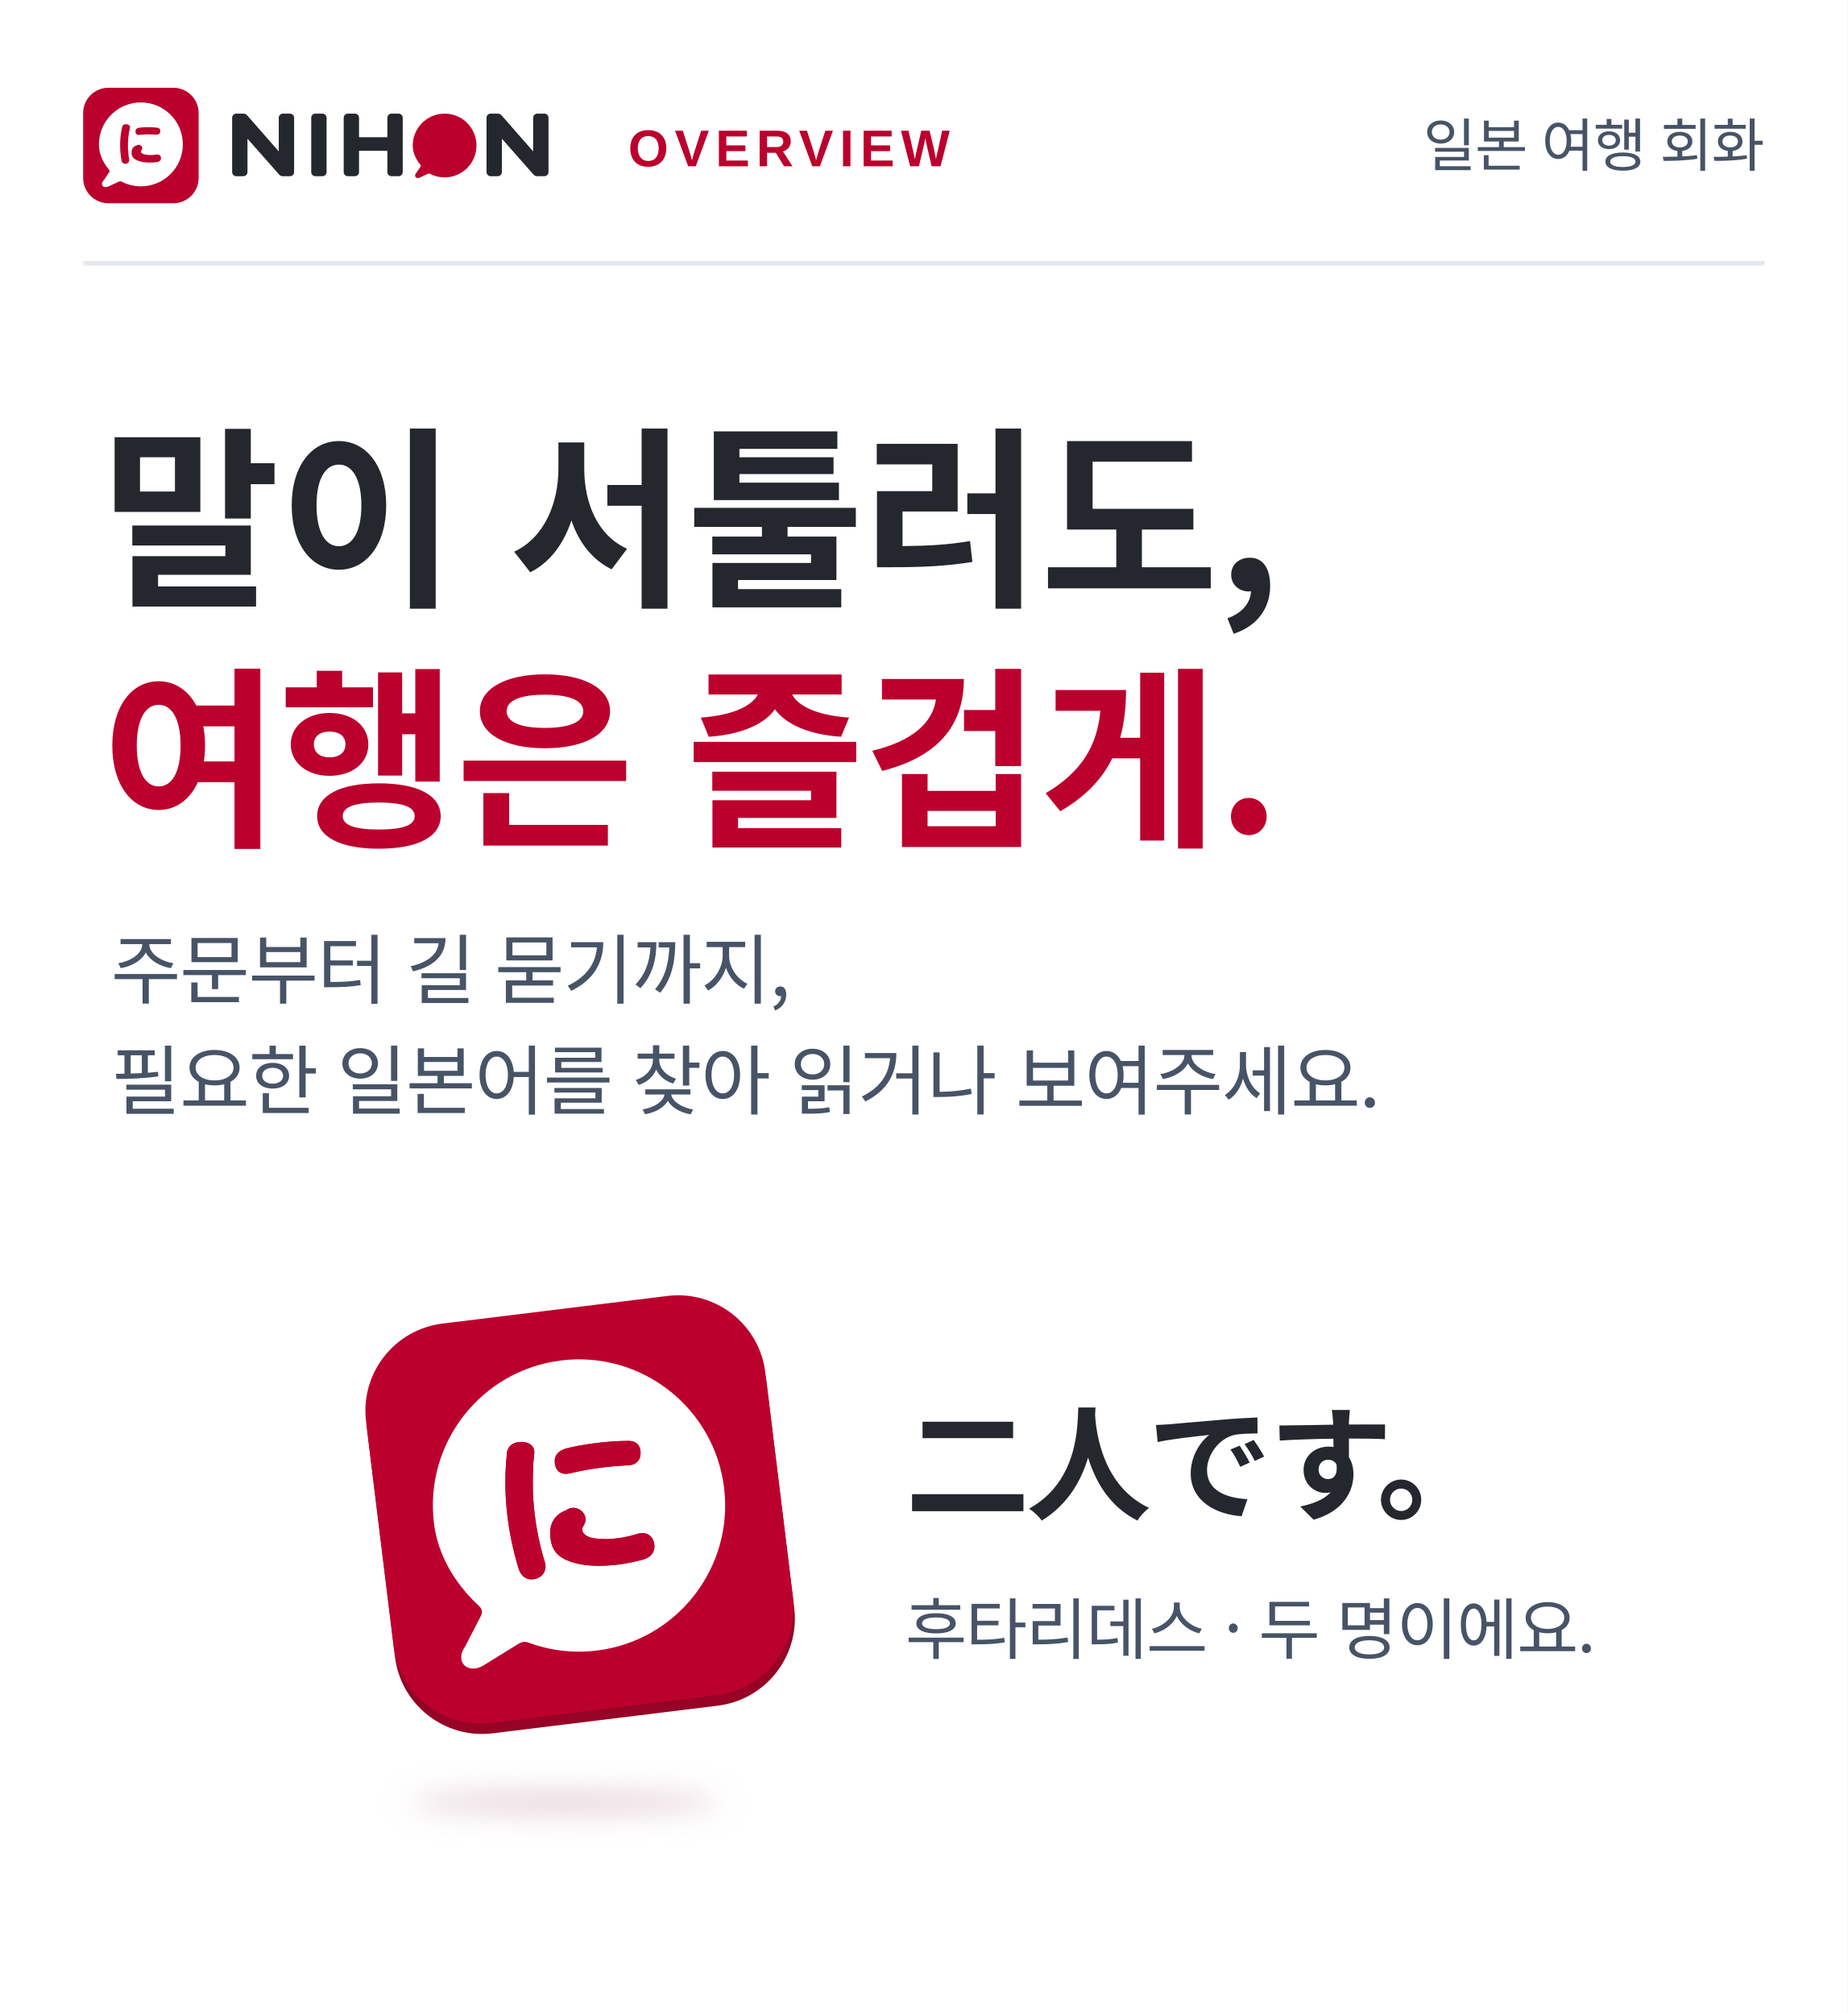
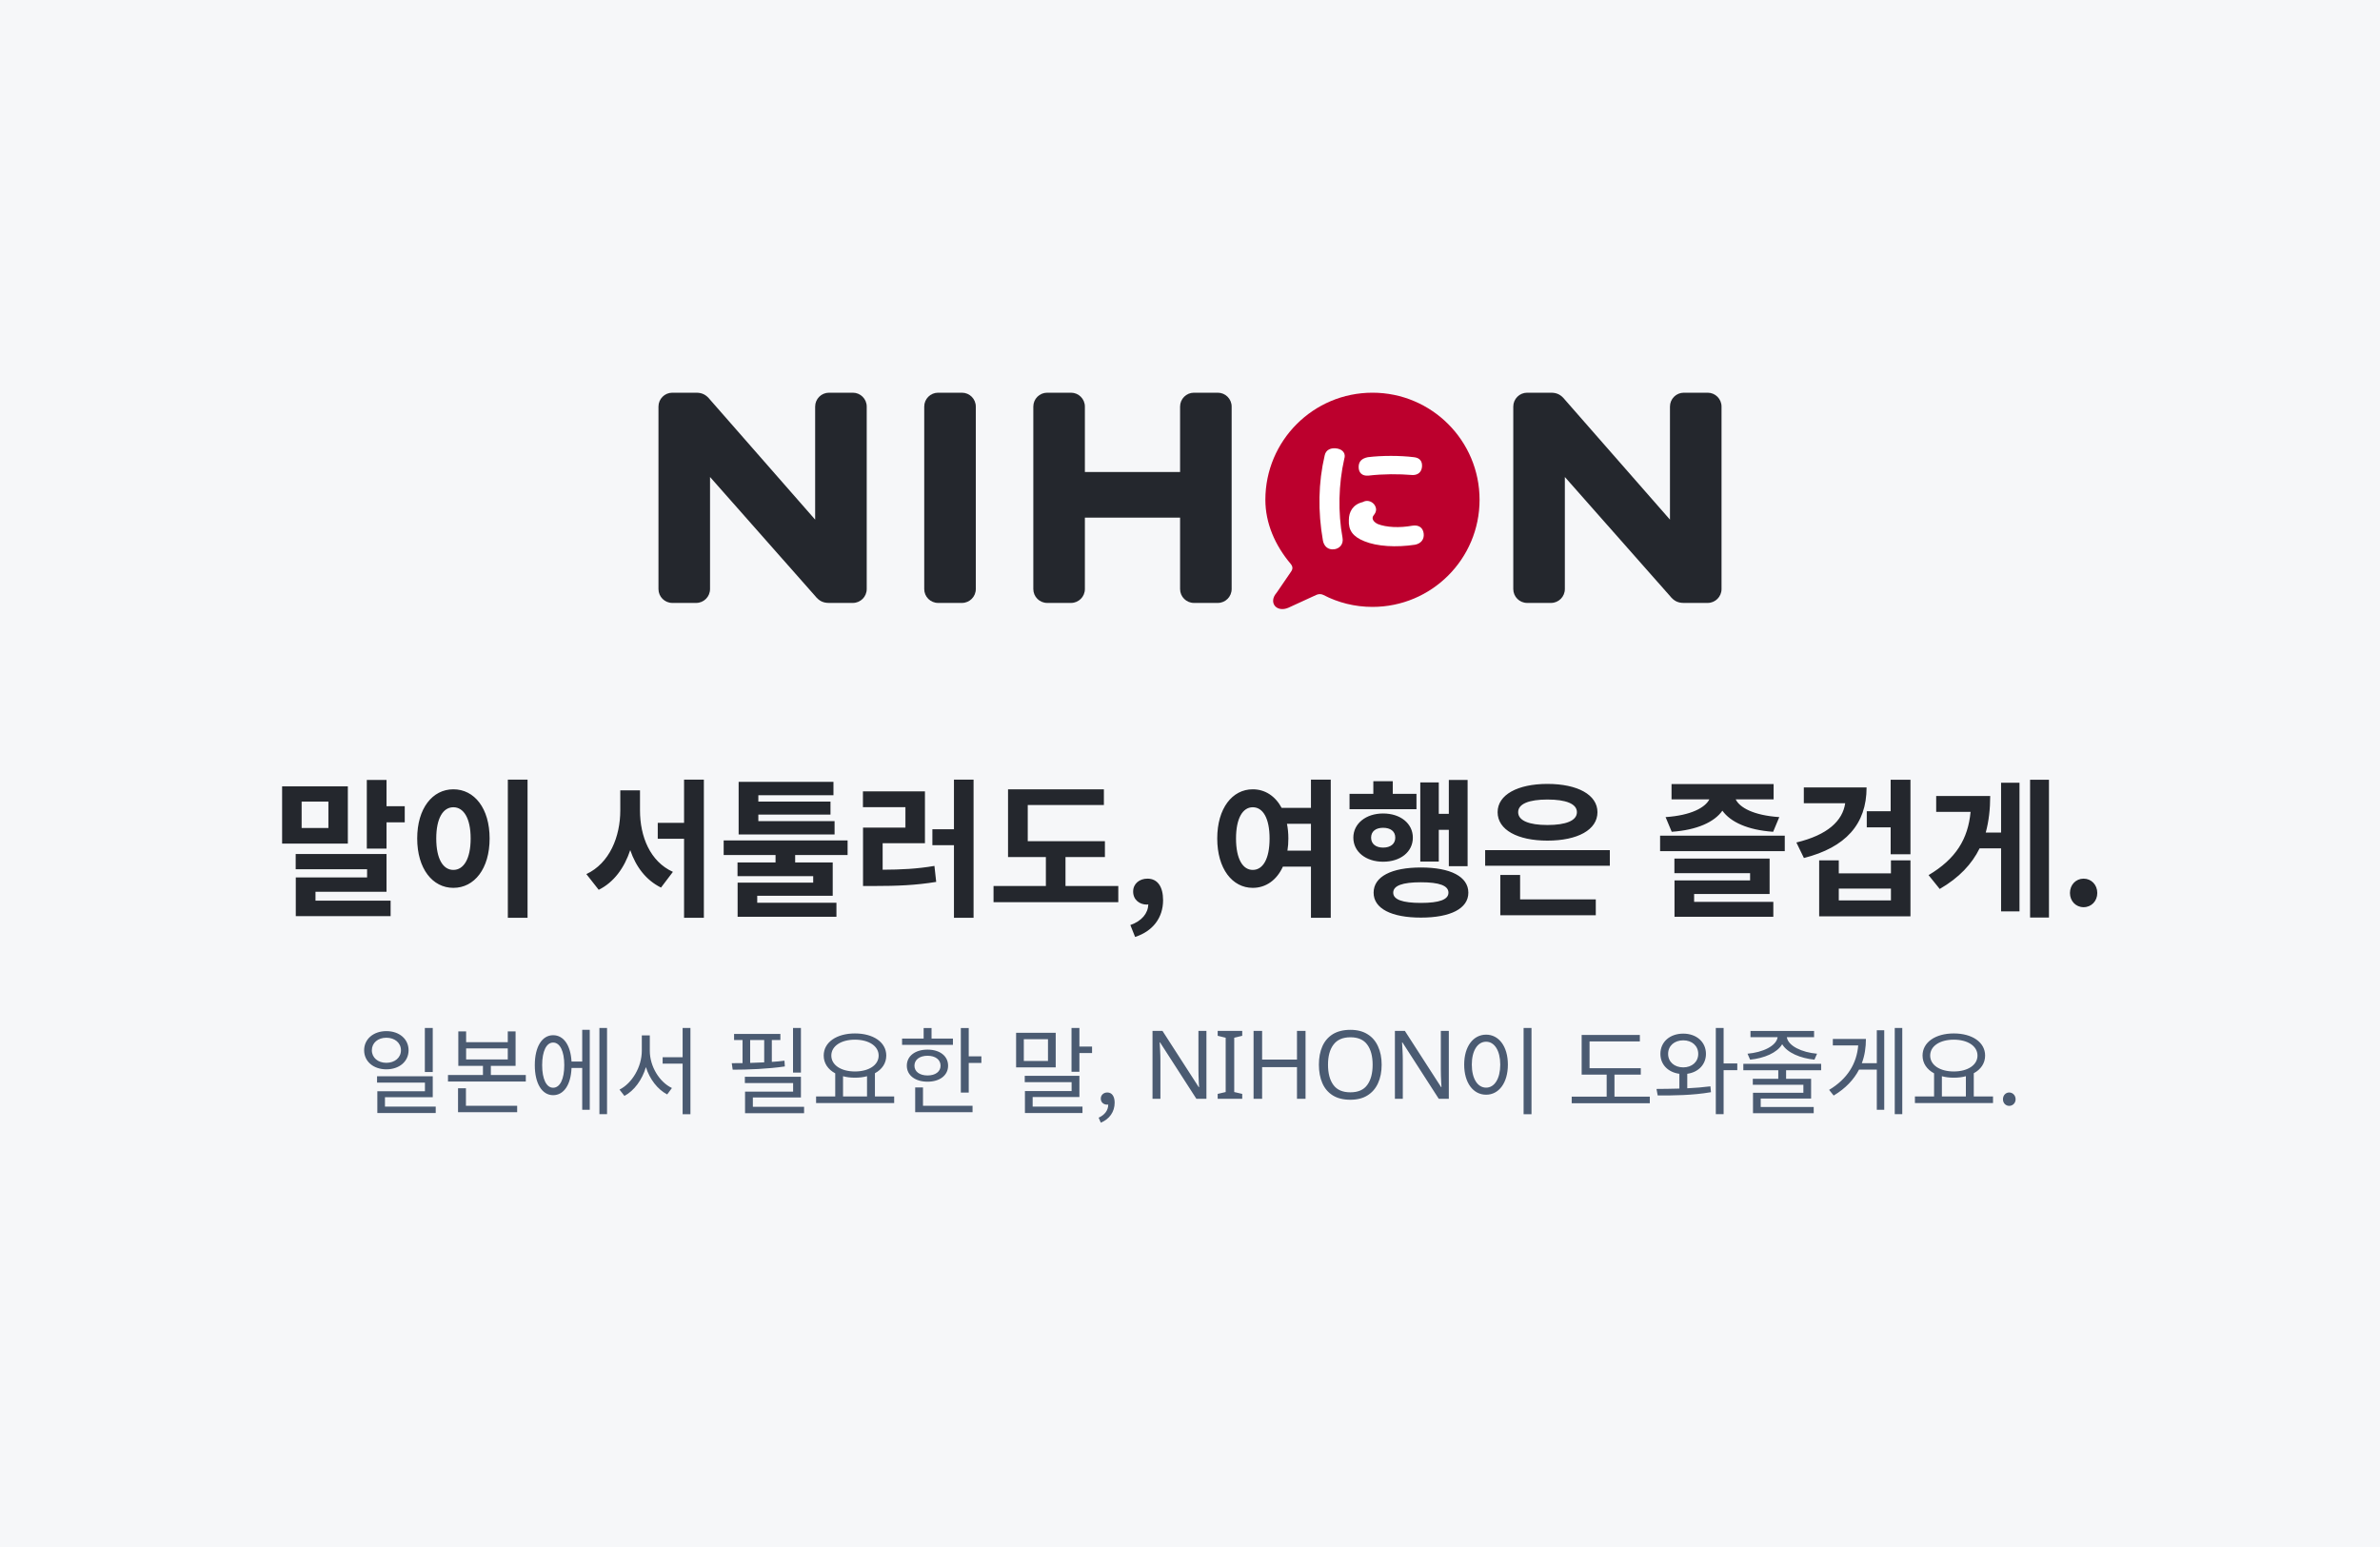
- <svg xmlns="http://www.w3.org/2000/svg" width="400" height="436" viewBox="0 0 400 436" role="img" aria-labelledby="title desc" xml:lang="ko">
+ <svg xmlns="http://www.w3.org/2000/svg" width="400" height="260" viewBox="0 0 400 260" role="img" aria-labelledby="title" aria-describedby="desc" xml:lang="ko">
  <style>
-     text { font-family: "Apple SD Gothic Neo", "Noto Sans KR", "Malgun Gothic", sans-serif; letter-spacing: -.3px; }
-     .en { font-family: "Helvetica Neue", Arial, sans-serif; letter-spacing: 1.35px; }
-     .ja { font-family: "Hiragino Sans", "Yu Gothic", Meiryo, sans-serif; letter-spacing: -.8px; }
-     .num { font-family: "Helvetica Neue", Arial, sans-serif; font-variant-numeric: tabular-nums; letter-spacing: -.7px; }
-     .phrase-b { opacity: 0; }
-     .under-ink { fill: #BC002D; }
-     .tile { transform-box: view-box; transform-origin: 256px 256px; transform: rotate(-7deg); }
-     .pen { fill: none; stroke: #BC002D; stroke-width: 56; stroke-linecap: round; stroke-dasharray: 1; stroke-dashoffset: 0; }
+     text {
+       font-family: "Apple SD Gothic Neo", "Noto Sans KR", "Malgun Gothic", sans-serif;
+       letter-spacing: -.3px;
+     }
+ 
    @media (prefers-reduced-motion: no-preference) {
-       .under-ink { fill: #D05B78; }
-       .tile { animation: tilt 4.8s cubic-bezier(.37,0,.32,1) infinite; }
-       .pen { animation: ink 4.8s ease-out infinite; }
-       .pen.two { animation-name: ink-two; }
-       .pen.three { animation-name: ink-three; }
-       .phrase-a { animation: phrase 9.6s ease-in-out infinite both; }
-       .phrase-b { animation: phrase 9.6s -4.8s ease-in-out infinite both; }
-       .ground { animation: ground 4.8s ease-in-out infinite; transform-origin: center; transform-box: fill-box; }
+       .bubble, .ink, .ink path, .headline, .subtitle {
+         animation-duration: 5s;
+         animation-timing-function: cubic-bezier(.2, .8, .2, 1);
+         animation-iteration-count: infinite;
+       }
+ 
+       .bubble {
+         transform-box: fill-box;
+         transform-origin: center;
+         animation-name: bounce;
+       }
+ 
+       .ink { animation-name: reset-ink; }
+       .ink path {
+         stroke-dasharray: 1;
+         animation-timing-function: ease-in-out;
+       }
+       .ink path:nth-child(1) { animation-name: write-first; }
+       .ink path:nth-child(2) { animation-name: write-second; }
+       .ink path:nth-child(3) { animation-name: write-third; }
+       .headline { animation-name: reveal-headline; }
+       .subtitle { animation-name: reveal-subtitle; }
    }
-     @keyframes tilt { 0%,100% { transform: translateY(0) rotate(-7deg); } 26% { transform: translateY(-10px) rotate(-2deg); } 45% { transform: translateY(2px) rotate(-4deg) scale(1.018,.985); } 65% { transform: translateY(-3px) rotate(-7deg); } }
-     @keyframes ink { 0%,38%,91%,100% { stroke-dashoffset:0 } 51%,61% { stroke-dashoffset:1 } 74% { stroke-dashoffset:0 } }
-     @keyframes ink-two { 0%,38%,91%,100% { stroke-dashoffset:0 } 51%,69% { stroke-dashoffset:1 } 80% { stroke-dashoffset:0 } }
-     @keyframes ink-three { 0%,38%,93%,100% { stroke-dashoffset:0 } 51%,76% { stroke-dashoffset:1 } 90% { stroke-dashoffset:0 } }
-     @keyframes phrase { 0%,42%,100% {opacity:1; transform:translateY(0)} 48% {opacity:0; transform:translateY(-7px)} 50%,93% {opacity:0; transform:translateY(7px)} }
-     @keyframes ground { 0%,65%,100% { transform:scaleX(1); opacity:.65 } 26% { transform:scaleX(.8); opacity:.37 } }
+ 
+     @keyframes write-first {
+       0%, 4% { stroke-dashoffset: 1; }
+       8%, 100% { stroke-dashoffset: 0; }
+     }
+     @keyframes write-second {
+       0%, 8.2% { stroke-dashoffset: 1; }
+       11%, 100% { stroke-dashoffset: 0; }
+     }
+     @keyframes write-third {
+       0%, 11.2% { stroke-dashoffset: 1; }
+       15.2%, 100% { stroke-dashoffset: 0; }
+     }
+     @keyframes bounce {
+       0%, 16%, 26.4%, 100% { transform: none; }
+       17.2% {
+         transform: translateY(2%) scale(1.06, .92);
+         animation-timing-function: cubic-bezier(.333, .667, .667, 1);
+       }
+       20.6% {
+         transform: translateY(-14%) scale(.985, 1.035);
+         animation-timing-function: cubic-bezier(.333, 0, .667, .333);
+       }
+       23% { transform: translateY(1%) scale(1.045, .94); }
+       24.8% { transform: translateY(-3%) scale(.995, 1.018); }
+     }
+     @keyframes reveal-headline {
+       0%, 27.2%, 100% { opacity: 0; }
+       33.6%, 92% { opacity: 1; }
+     }
+     @keyframes reveal-subtitle {
+       0%, 30.4%, 100% { opacity: 0; }
+       37.2%, 92% { opacity: 1; }
+     }
+     @keyframes reset-ink {
+       0%, 92% { opacity: 1; }
+       100% { opacity: 0; }
+     }
  </style>
-   <defs>
-     <symbol id="app-mark" viewBox="0 0 512 512">
-       <rect width="512" height="512" rx="112" fill="#BC002D" />
-       <path d="M256 65 C358.724 65 442 148.276 442 251 C442 353.724 358.724 437 256 437 C225.344 437 196.411 429.594 170.922 416.333 C167.306 414.439 163 414.267 158.867 415.989 L110.128 438.378 C94.111 445.439 80.333 435.967 84.122 421.844 C85.328 417.711 87.739 414.439 90.667 410.822 L114.433 376.033 C117.878 371.211 117.878 367.25 114.089 362.428 C86.706 330.05 70 291.472 70 251 C70 148.276 153.276 65 256 65Z" fill="#FFFFFF" />
-       <path d="M195 162C205 164 210 171 207 180C197 224 196 273 204 317C206 328 199 336 189 337C179 338 172 332 170 322C161 271 162 221 173 174C175 164 184 160 195 162Z" fill="#BC002D" />
-       <path d="M248 177C272 174 304 174 328 177C338 178 343 184 342 194C341 203 335 208 326 208C301 206 275 206 249 209C238 210 232 204 232 194C232 184 238 179 248 177Z" fill="#BC002D" />
-       <path d="M239 255C246 251 254 253 259 259C264 266 263 272 258 278C254 283 257 289 265 293C280 299 303 300 325 296C337 294 344 300 345 310C346 320 340 327 330 329C297 334 264 332 242 323C222 315 214 304 215 286C215 272 222 259 239 255Z" fill="#BC002D" />
-     </symbol>
-     <symbol id="wordmark" viewBox="0 0 1080 224">
-       <path d="M18 4H42C48 4 52 6 56 11L162 132V18C162 10.268 168.268 4 176 4H200C207.732 4 214 10.268 214 18V202C214 209.732 207.732 216 200 216H176C170 216 166 214 162 209L56 89V202C56 209.732 49.732 216 42 216H18C10.268 216 4 209.732 4 202V18C4 10.268 10.268 4 18 4Z" fill="#24272D" />
-       <path d="M286 4H310C317.732 4 324 10.268 324 18V202C324 209.732 317.732 216 310 216H286C278.268 216 272 209.732 272 202V18C272 10.268 278.268 4 286 4Z" fill="#24272D" />
-       <path d="M396 4H420C427.732 4 434 10.268 434 18V84H530V18C530 10.268 536.268 4 544 4H568C575.732 4 582 10.268 582 18V202C582 209.732 575.732 216 568 216H544C536.268 216 530 209.732 530 202V130H434V202C434 209.732 427.732 216 420 216H396C388.268 216 382 209.732 382 202V18C382 10.268 388.268 4 396 4Z" fill="#24272D" />
-       <path d="M880 4H904C910 4 914 6 918 11L1024 132V18C1024 10.268 1030.268 4 1038 4H1062C1069.732 4 1076 10.268 1076 18V202C1076 209.732 1069.732 216 1062 216H1038C1032 216 1028 214 1024 209L918 89V202C918 209.732 911.732 216 904 216H880C872.268 216 866 209.732 866 202V18C866 10.268 872.268 4 880 4Z" fill="#24272D" />
+   <rect width="100%" height="100%" fill="#F6F7F9" />
+   <svg x="110" y="65" width="180" height="38" viewBox="0 0 1080 224" overflow="visible">
+     <g fill="#24272D">
+       <path d="M18 4H42C48 4 52 6 56 11L162 132V18C162 10.268 168.268 4 176 4H200C207.732 4 214 10.268 214 18V202C214 209.732 207.732 216 200 216H176C170 216 166 214 162 209L56 89V202C56 209.732 49.732 216 42 216H18C10.268 216 4 209.732 4 202V18C4 10.268 10.268 4 18 4Z" />
+       <path d="M286 4H310C317.732 4 324 10.268 324 18V202C324 209.732 317.732 216 310 216H286C278.268 216 272 209.732 272 202V18C272 10.268 278.268 4 286 4Z" />
+       <path d="M396 4H420C427.732 4 434 10.268 434 18V84H530V18C530 10.268 536.268 4 544 4H568C575.732 4 582 10.268 582 18V202C582 209.732 575.732 216 568 216H544C536.268 216 530 209.732 530 202V130H434V202C434 209.732 427.732 216 420 216H396C388.268 216 382 209.732 382 202V18C382 10.268 388.268 4 396 4Z" />
+       <path d="M880 4H904C910 4 914 6 918 11L1024 132V18C1024 10.268 1030.268 4 1038 4H1062C1069.732 4 1076 10.268 1076 18V202C1076 209.732 1069.732 216 1062 216H1038C1032 216 1028 214 1024 209L918 89V202C918 209.732 911.732 216 904 216H880C872.268 216 866 209.732 866 202V18C866 10.268 872.268 4 880 4Z" />
+     </g>
+     <g class="bubble">
      <path d="M724 4 C783.646 4 832 52.354 832 112 C832 171.646 783.646 220 724 220 C706.2 220 689.4 215.7 674.6 208 C672.5 206.9 670 206.8 667.6 207.8 L639.3 220.8 C630 224.9 622 219.4 624.2 211.2 C624.9 208.8 626.3 206.9 628 204.8 L641.8 184.6 C643.8 181.8 643.8 179.5 641.6 176.7 C625.7 157.9 616 135.5 616 112 C616 52.354 664.354 4 724 4Z" fill="#BC002D" />
-     </symbol>
-     <clipPath id="ni">
-       <path d="M195 162C205 164 210 171 207 180C197 224 196 273 204 317C206 328 199 336 189 337C179 338 172 332 170 322C161 271 162 221 173 174C175 164 184 160 195 162Z" />
-       <path d="M248 177C272 174 304 174 328 177C338 178 343 184 342 194C341 203 335 208 326 208C301 206 275 206 249 209C238 210 232 204 232 194C232 184 238 179 248 177Z" />
-       <path d="M239 255C246 251 254 253 259 259C264 266 263 272 258 278C254 283 257 289 265 293C280 299 303 300 325 296C337 294 344 300 345 310C346 320 340 327 330 329C297 334 264 332 242 323C222 315 214 304 215 286C215 272 222 259 239 255Z" />
-     </clipPath>
-     <filter id="shadow" x="-.5" y="-2" width="2" height="5">
-       <feGaussianBlur stdDeviation="3" />
-     </filter>
-   </defs>
-   <rect x="0" y="0" width="400" height="436" rx="0" fill="#FFFFFF" />
-   <g id="diagram-header">
-     <use href="#app-mark" x="18" y="19" width="25" height="25" />
-     <use href="#wordmark" x="50" y="24" width="69" height="15" />
-     <text x="136" y="36" font-size="11.2" font-weight="650" fill="#BC002D" class="en">OVERVIEW</text>
-     <text x="382" y="36" font-size="12.5" font-weight="460" fill="#475467" text-anchor="end">일본 여행 회화</text>
-     <path d="M18 57H382" fill="none" stroke="#E5E8ED" stroke-width="1" />
-   </g>
-   <text x="22" y="128" font-size="42" font-weight="700" fill="#24272D">말이 서툴러도,</text>
-   <text x="22" y="180" font-size="42" font-weight="700" fill="#BC002D">여행은 즐겁게.</text>
-   <text x="24" y="216" font-size="16.5" font-weight="480" fill="#475467">주문부터 길 묻기까지,</text>
-   <text x="24" y="240" font-size="16.5" font-weight="480" fill="#475467">필요한 일본어를 찾아 읽거나 보여주세요.</text>
-   <ellipse class="ground" cx="122.2" cy="390.2" rx="33.5" ry="2.1" fill="#D3B3BC" opacity=".65" filter="url(#shadow)" />
-   <svg x="66" y="280" width="108" height="108" viewBox="-28 -27 568 566" overflow="visible">
-     <g class="tile">
-       <rect x="27" y="34" width="458" height="458" rx="100" fill="#960325" />
-       <rect x="27" y="22" width="458" height="458" rx="100" fill="#BC002D" />
-       <g transform="translate(27 22) scale(.8945312)">
-         <path d="M256 65 C358.724 65 442 148.276 442 251 C442 353.724 358.724 437 256 437 C225.344 437 196.411 429.594 170.922 416.333 C167.306 414.439 163 414.267 158.867 415.989 L110.128 438.378 C94.111 445.439 80.333 435.967 84.122 421.844 C85.328 417.711 87.739 414.439 90.667 410.822 L114.433 376.033 C117.878 371.211 117.878 367.25 114.089 362.428 C86.706 330.05 70 291.472 70 251 C70 148.276 153.276 65 256 65Z" fill="#FFFFFF" />
-         <path d="M195 162C205 164 210 171 207 180C197 224 196 273 204 317C206 328 199 336 189 337C179 338 172 332 170 322C161 271 162 221 173 174C175 164 184 160 195 162Z" class="under-ink" />
-         <path d="M248 177C272 174 304 174 328 177C338 178 343 184 342 194C341 203 335 208 326 208C301 206 275 206 249 209C238 210 232 204 232 194C232 184 238 179 248 177Z" class="under-ink" />
-         <path d="M239 255C246 251 254 253 259 259C264 266 263 272 258 278C254 283 257 289 265 293C280 299 303 300 325 296C337 294 344 300 345 310C346 320 340 327 330 329C297 334 264 332 242 323C222 315 214 304 215 286C215 272 222 259 239 255Z" class="under-ink" />
-         <g clip-path="url(#ni)">
-           <path class="pen one" d="M198 144Q166 246 192 355" pathLength="1" />
-           <path class="pen two" d="M215 197Q282 185 359 194" pathLength="1" />
-           <path class="pen three" d="M266 247C252 256 236 268 236 286C235 312 280 321 357 309" pathLength="1" />
+       <svg x="616" y="4" width="216" height="216" viewBox="70 65 372 372">
+         <defs>
+           <clipPath id="ni">
+             <path d="M195 162C205 164 210 171 207 180C197 224 196 273 204 317C206 328 199 336 189 337C179 338 172 332 170 322C161 271 162 221 173 174C175 164 184 160 195 162Z" />
+             <path d="M248 177C272 174 304 174 328 177C338 178 343 184 342 194C341 203 335 208 326 208C301 206 275 206 249 209C238 210 232 204 232 194C232 184 238 179 248 177Z" />
+             <path d="M239 255C246 251 254 253 259 259C264 266 263 272 258 278C254 283 257 289 265 293C280 299 303 300 325 296C337 294 344 300 345 310C346 320 340 327 330 329C297 334 264 332 242 323C222 315 214 304 215 286C215 272 222 259 239 255Z" />
+           </clipPath>
+         </defs>
+         <g class="ink" clip-path="url(#ni)" fill="none" stroke="#FFFFFF" stroke-width="52">
+           <path d="M198 144Q166 246 192 355" pathLength="1" />
+           <path d="M215 197Q282 185 359 194" pathLength="1" />
+           <path d="M266 247C252 256 236 268 236 286C235 312 280 321 357 309" pathLength="1" />
        </g>
-       </g>
+       </svg>
    </g>
  </svg>
-   <g class="phrase-a">
-     <text x="196" y="327" font-size="27" font-weight="650" fill="#24272D" class="ja" lang="ja">二人です。</text>
-     <text x="196" y="358" font-size="14.5" font-weight="500" fill="#475467">후타리데스 · 두 명이에요.</text>
-   </g>
-   <g class="phrase-b">
-     <text x="196" y="327" font-size="27" font-weight="650" fill="#24272D" class="ja" lang="ja">すみません。</text>
-     <text x="196" y="358" font-size="14.5" font-weight="500" fill="#475467">스미마센 · 실례합니다.</text>
-   </g>
+   <text class="headline" x="200" y="152" text-anchor="middle" fill="#24272D" font-size="25" font-weight="700">말이 서툴러도, 여행은 즐겁게.</text>
+   <text class="subtitle" x="200" y="186" text-anchor="middle" fill="#4B5B72" font-size="16">일본에서 필요한 말, NIHON이 도와줄게요.</text>
</svg>
